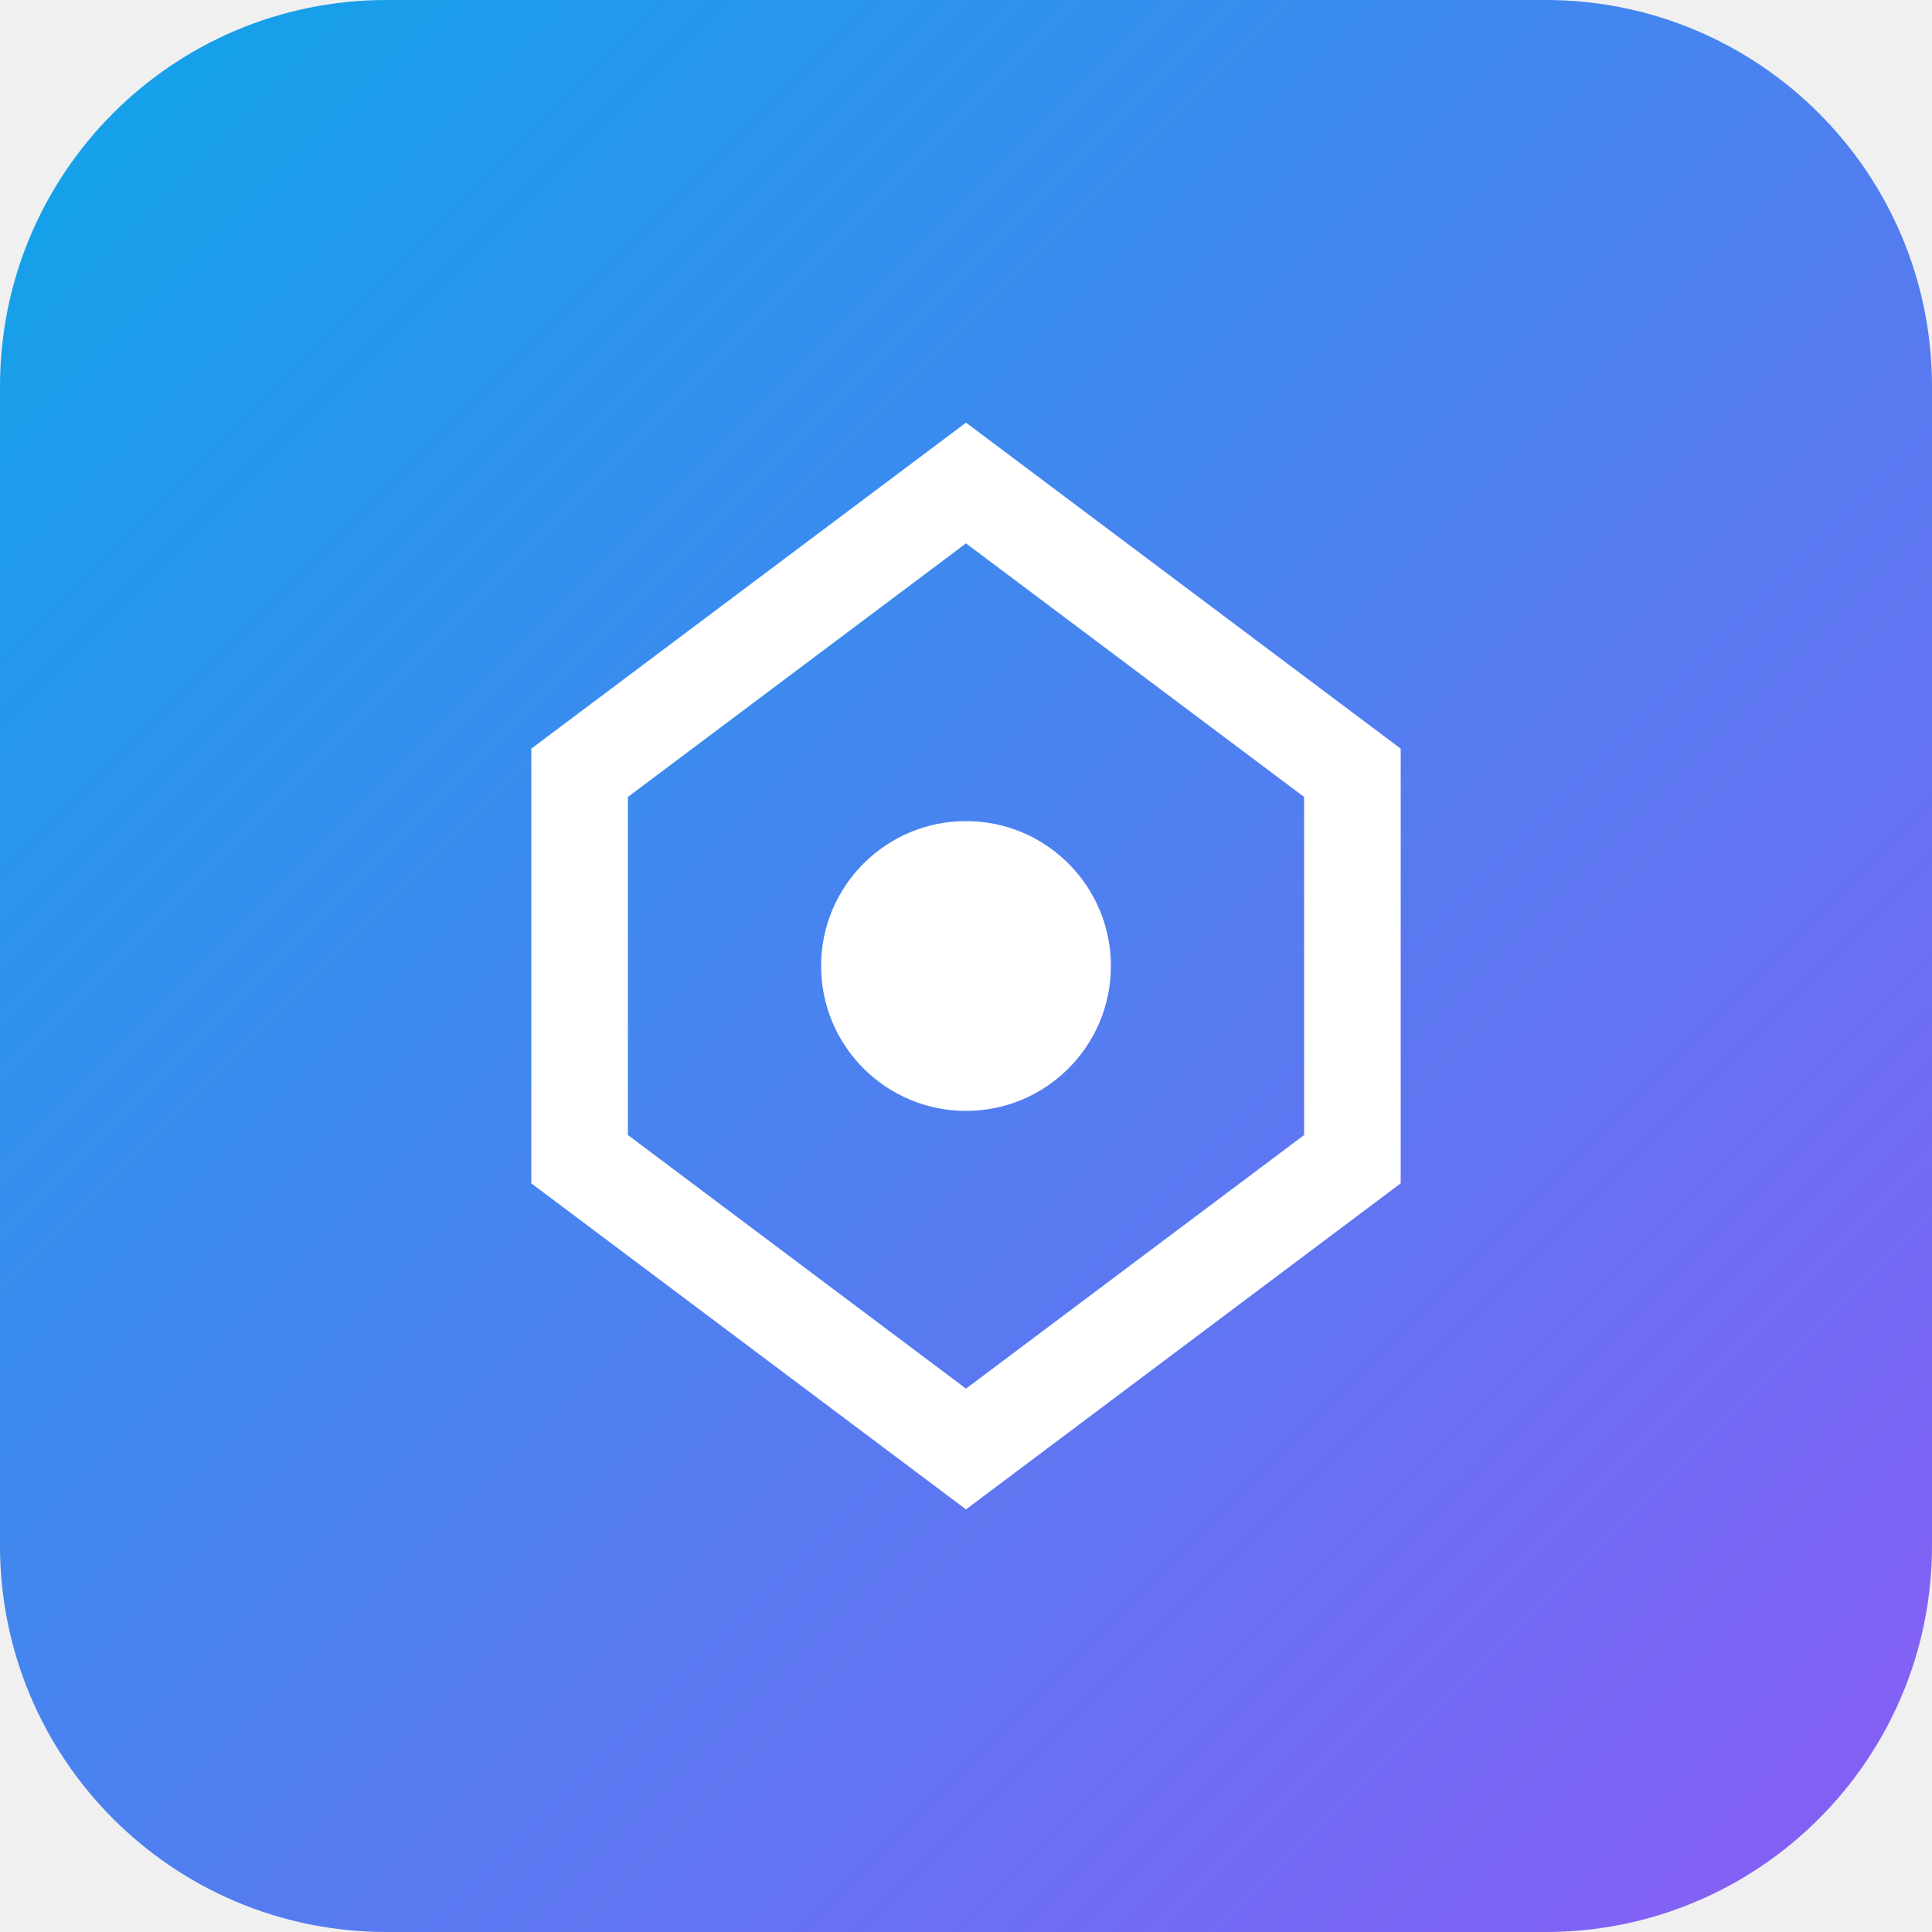
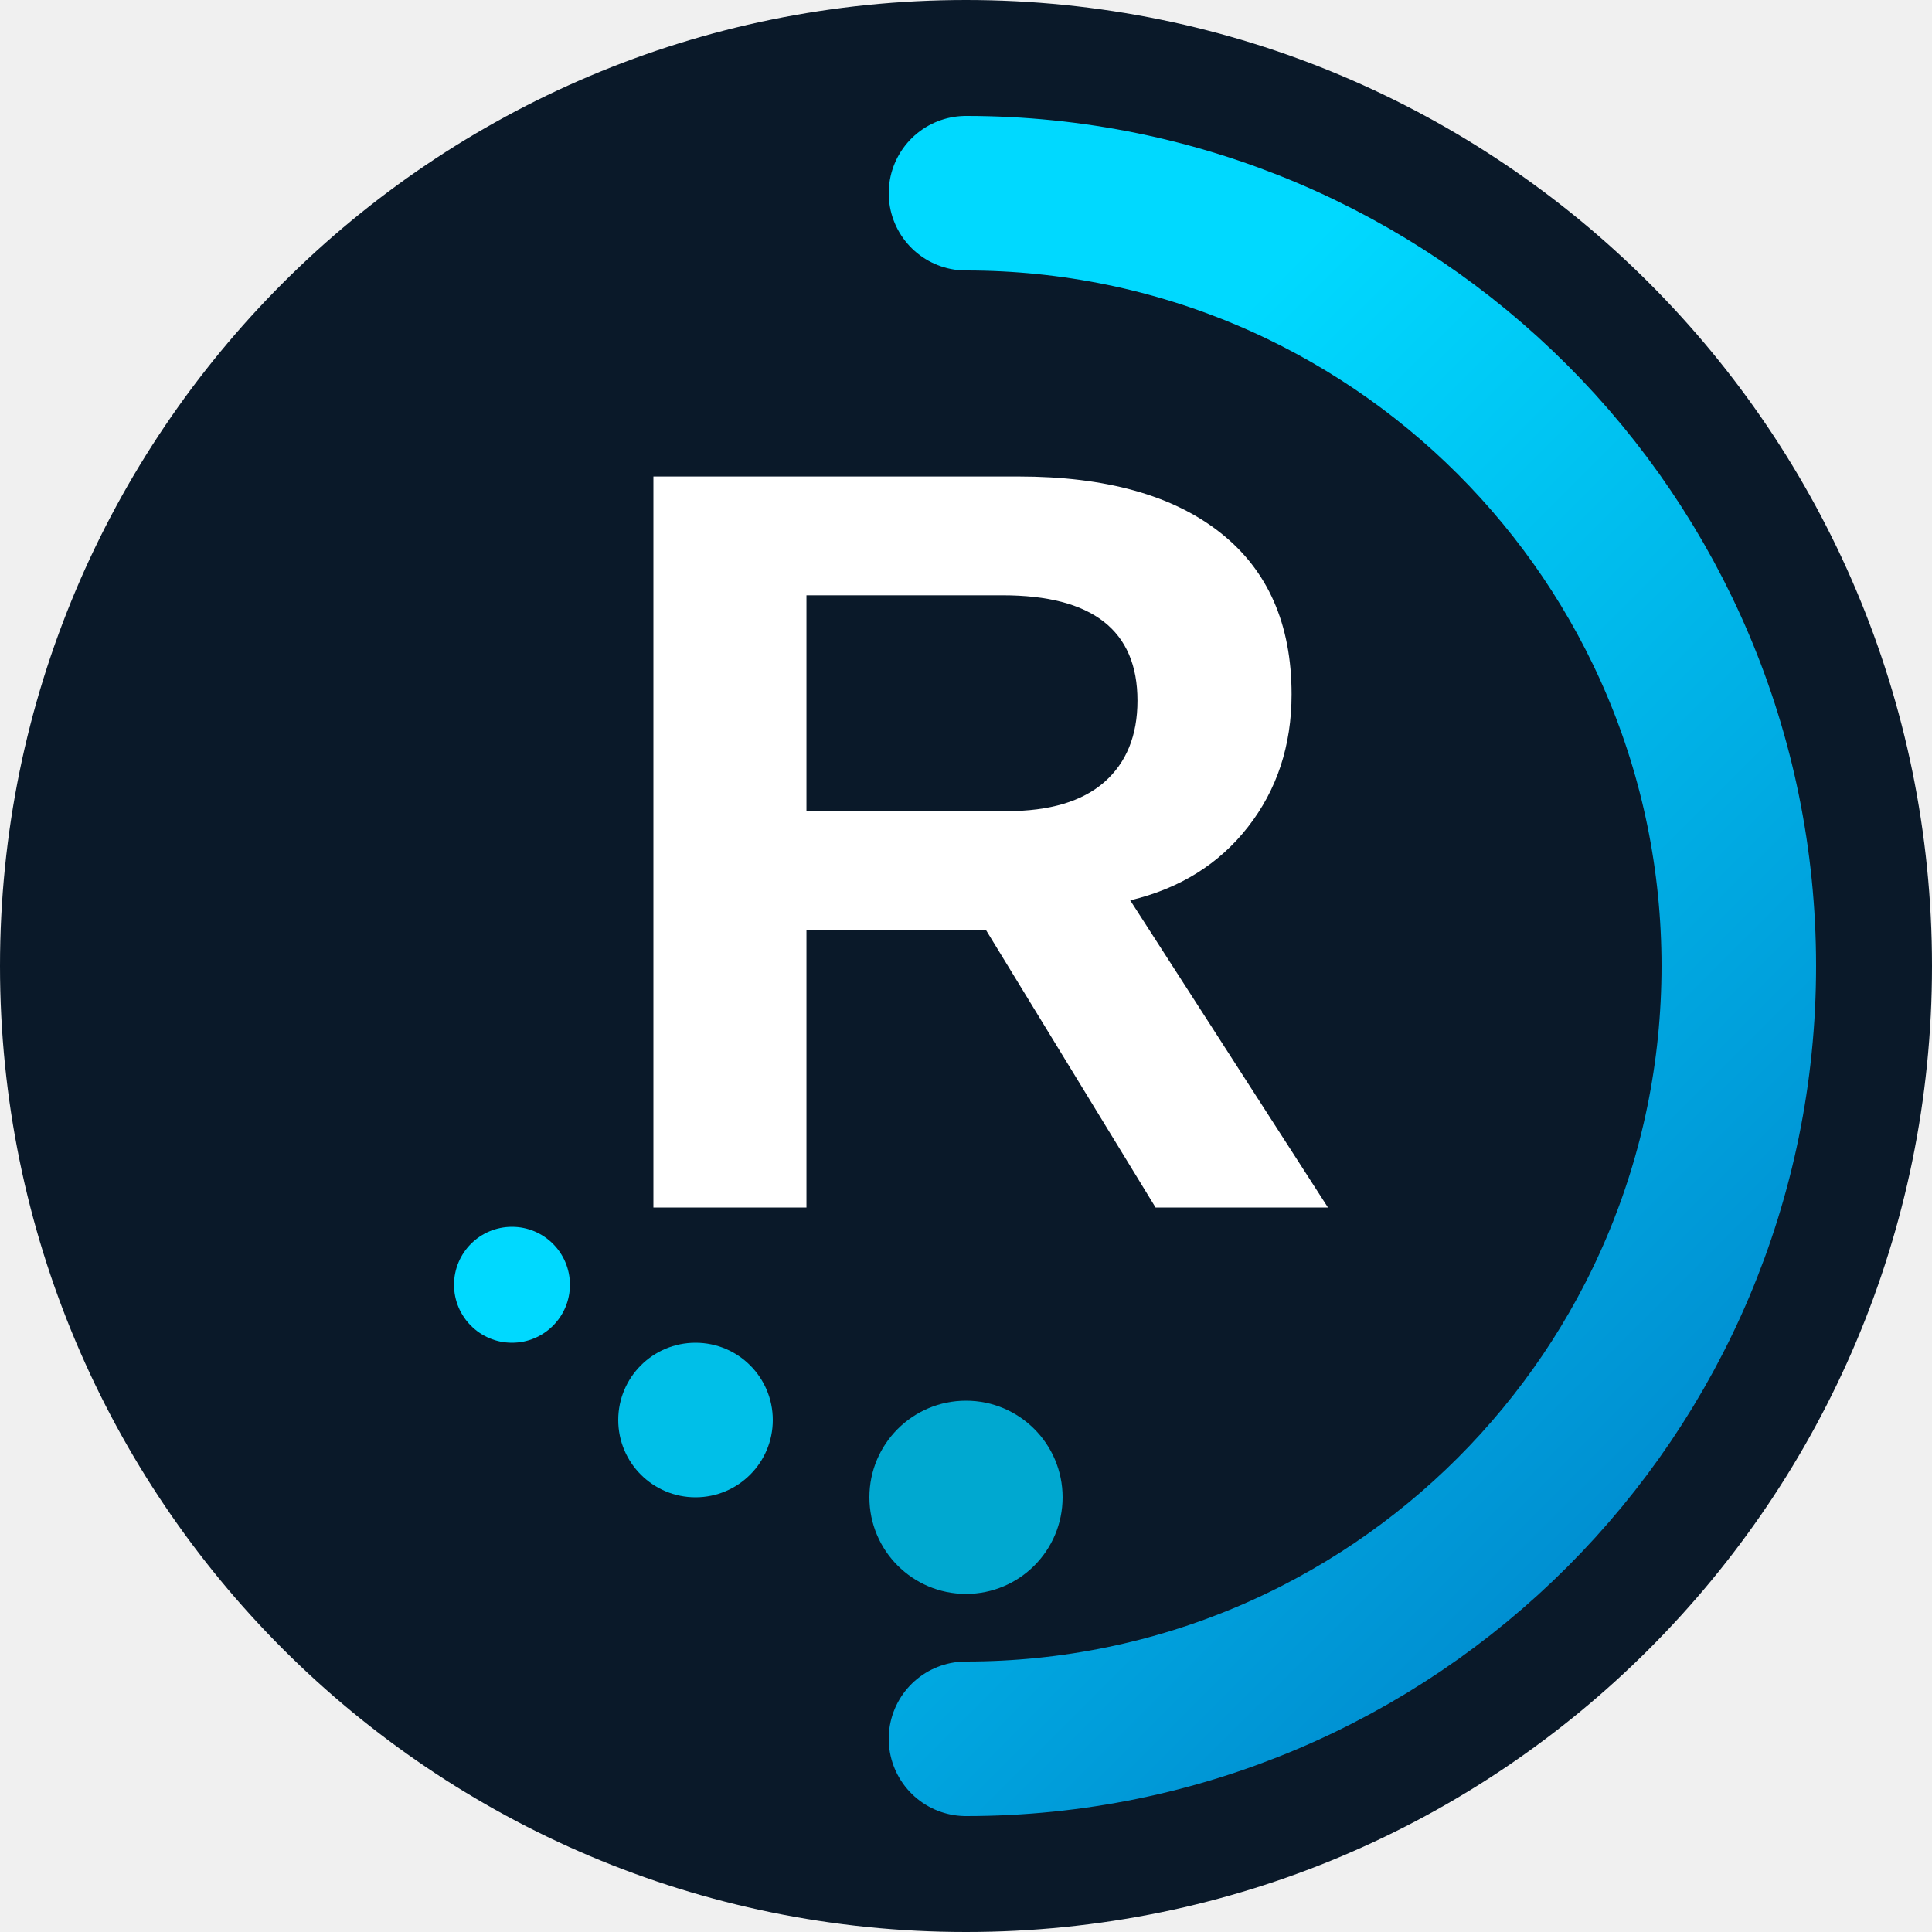
- <svg xmlns="http://www.w3.org/2000/svg" width="40" height="40" viewBox="0 0 40 40" fill="none">
-   <rect width="40" height="40" rx="8" fill="url(#gradient)" />
-   <path d="M20 10L28 16V24L20 30L12 24V16L20 10Z" stroke="white" stroke-width="2" fill="none" />
-   <circle cx="20" cy="20" r="3" fill="white" />
+ <svg xmlns="http://www.w3.org/2000/svg" width="200" height="200" viewBox="0 0 200 200" fill="none">
+   <circle cx="100" cy="100" r="100" fill="#0A1929" />
  <defs>
-     <linearGradient id="gradient" x1="0" y1="0" x2="40" y2="40" gradientUnits="userSpaceOnUse">
-       <stop stop-color="#0ea5e9" />
-       <stop offset="1" stop-color="#8b5cf6" />
+     <linearGradient id="arcGradient" x1="50%" y1="0%" x2="100%" y2="100%">
+       <stop offset="0%" style="stop-color:#00D9FF;stop-opacity:1" />
+       <stop offset="100%" style="stop-color:#0080C8;stop-opacity:1" />
    </linearGradient>
  </defs>
+   <path d="M 100 20 A 80 80 0 0 1 180 100 A 80 80 0 0 1 100 180" stroke="url(#arcGradient)" stroke-width="16" fill="none" stroke-linecap="round" />
+   <text x="100" y="125" font-family="Arial, sans-serif" font-size="110" font-weight="bold" fill="white" text-anchor="middle">R</text>
+   <circle cx="53" cy="133" r="6" fill="#00D9FF" />
+   <circle cx="72" cy="147" r="8" fill="#00BFE8" />
+   <circle cx="100" cy="155" r="10" fill="#00A8D0" />
</svg>
